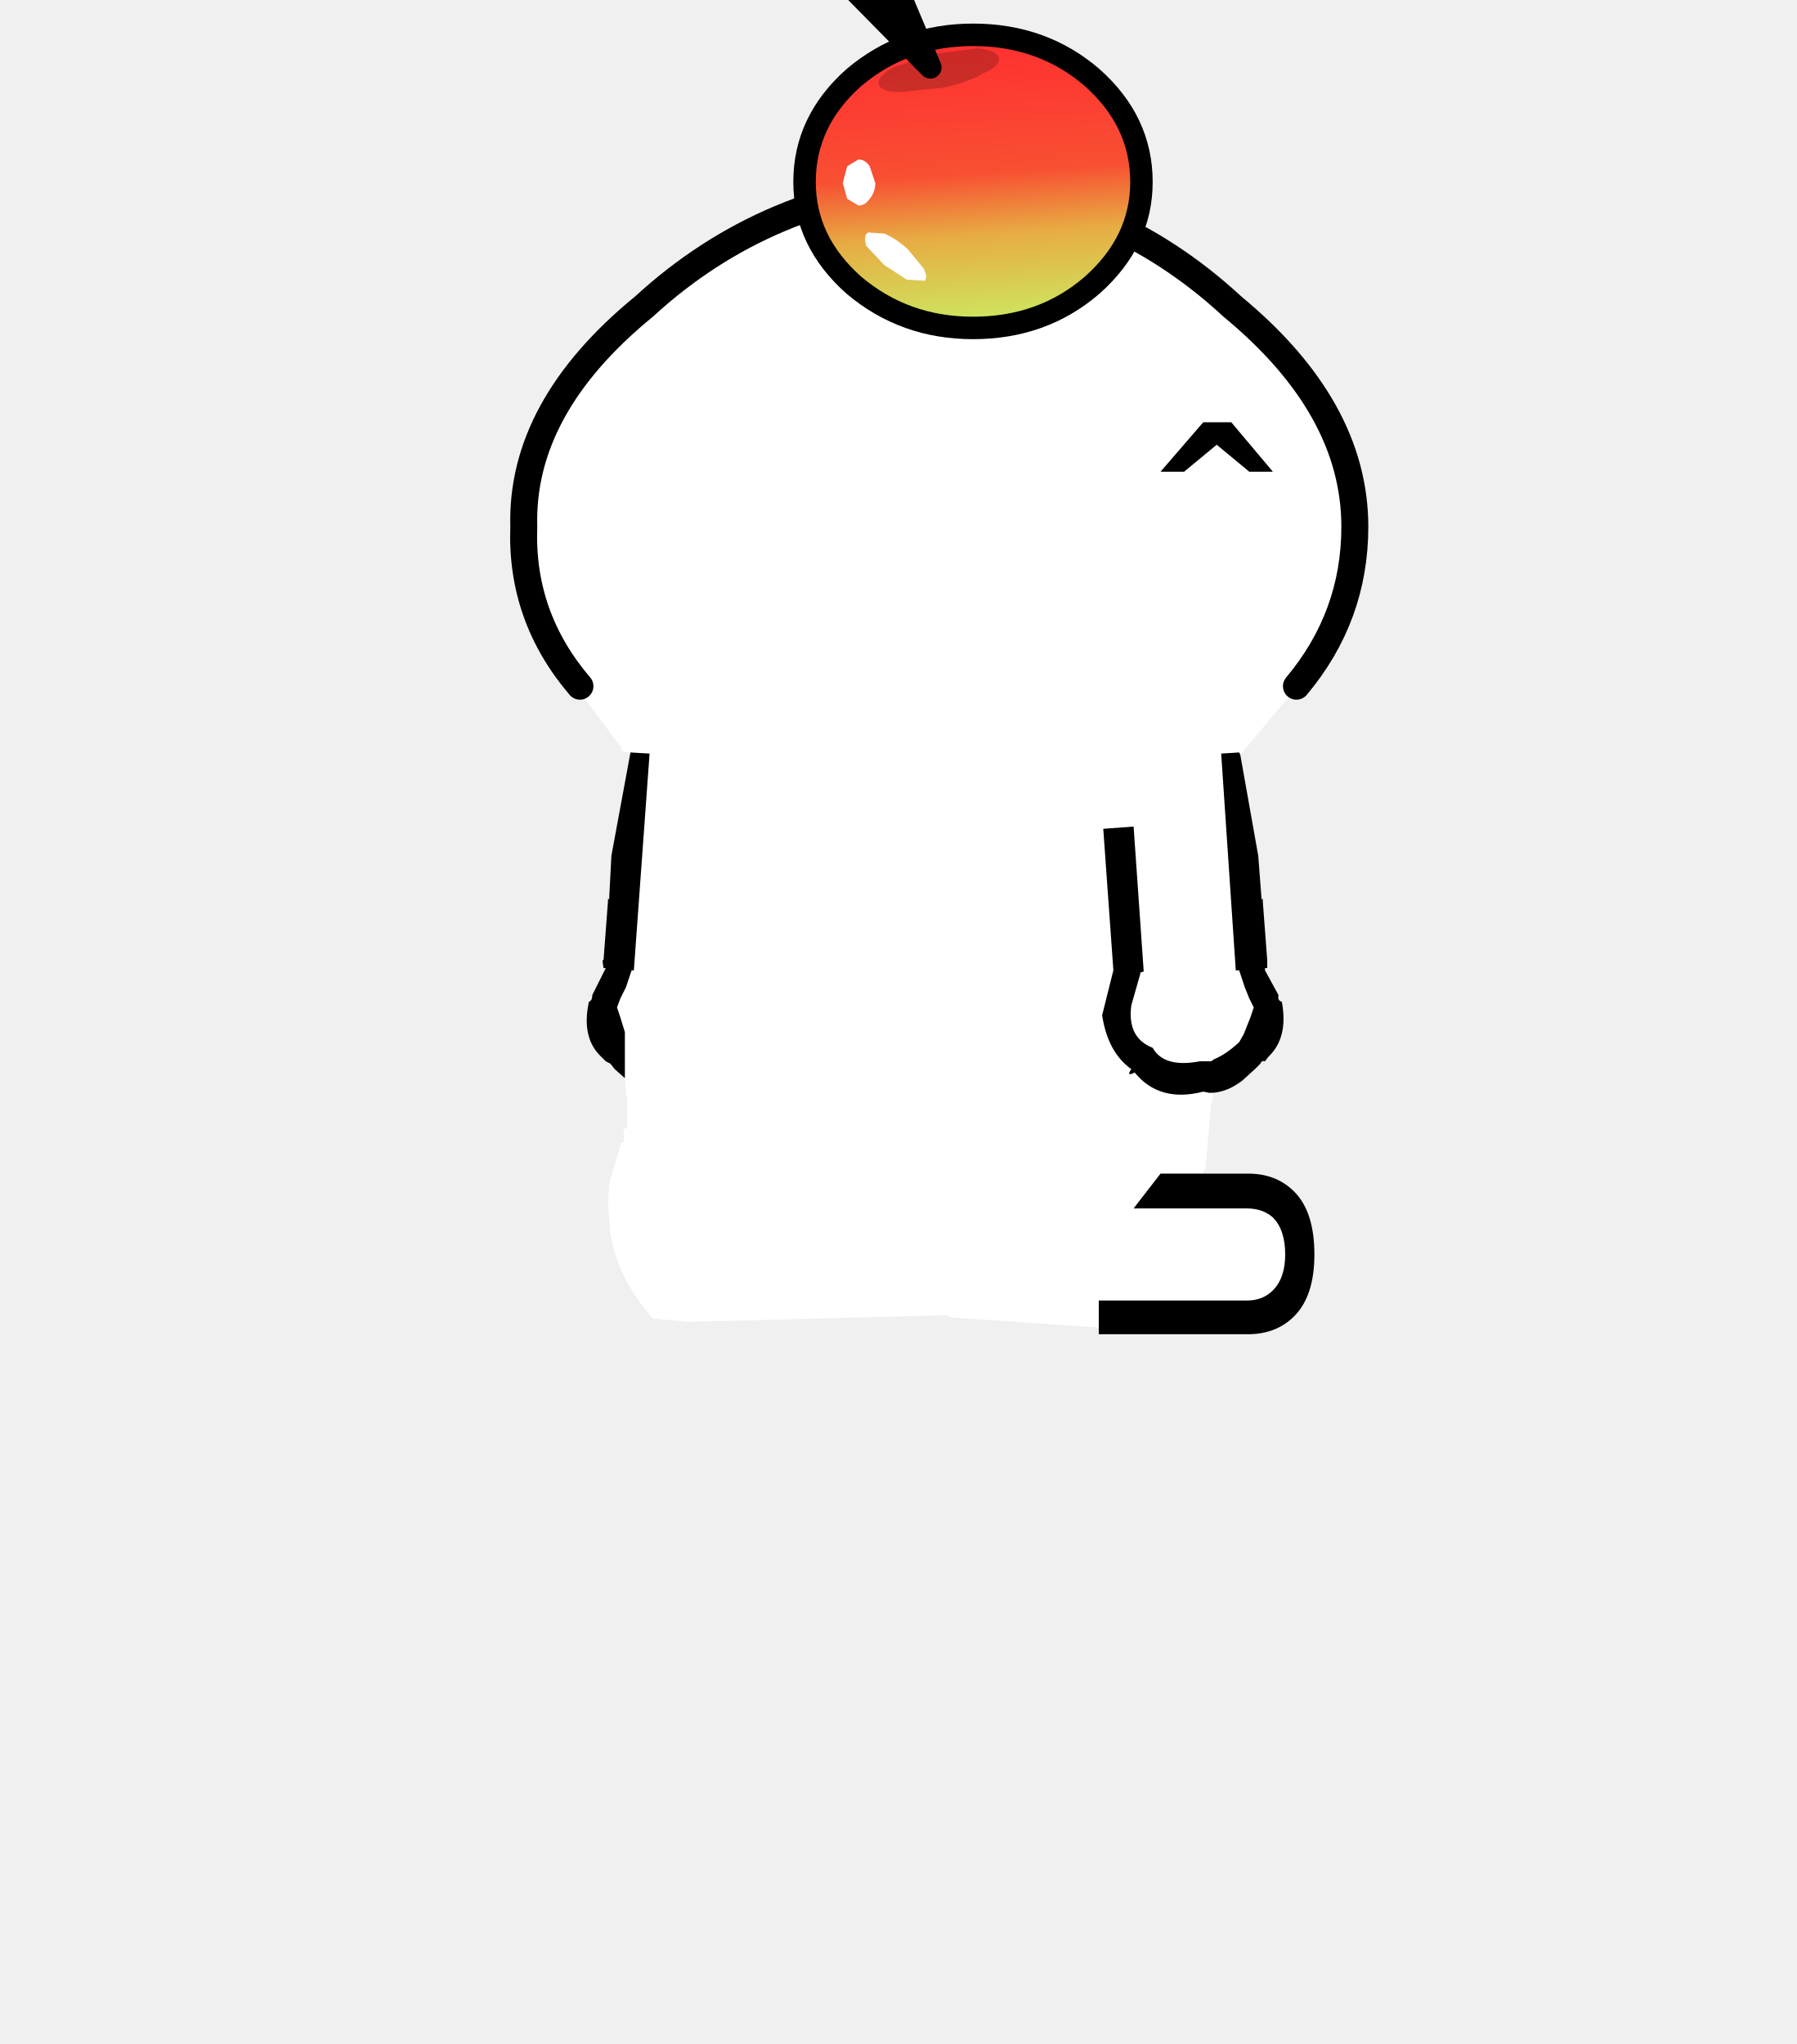
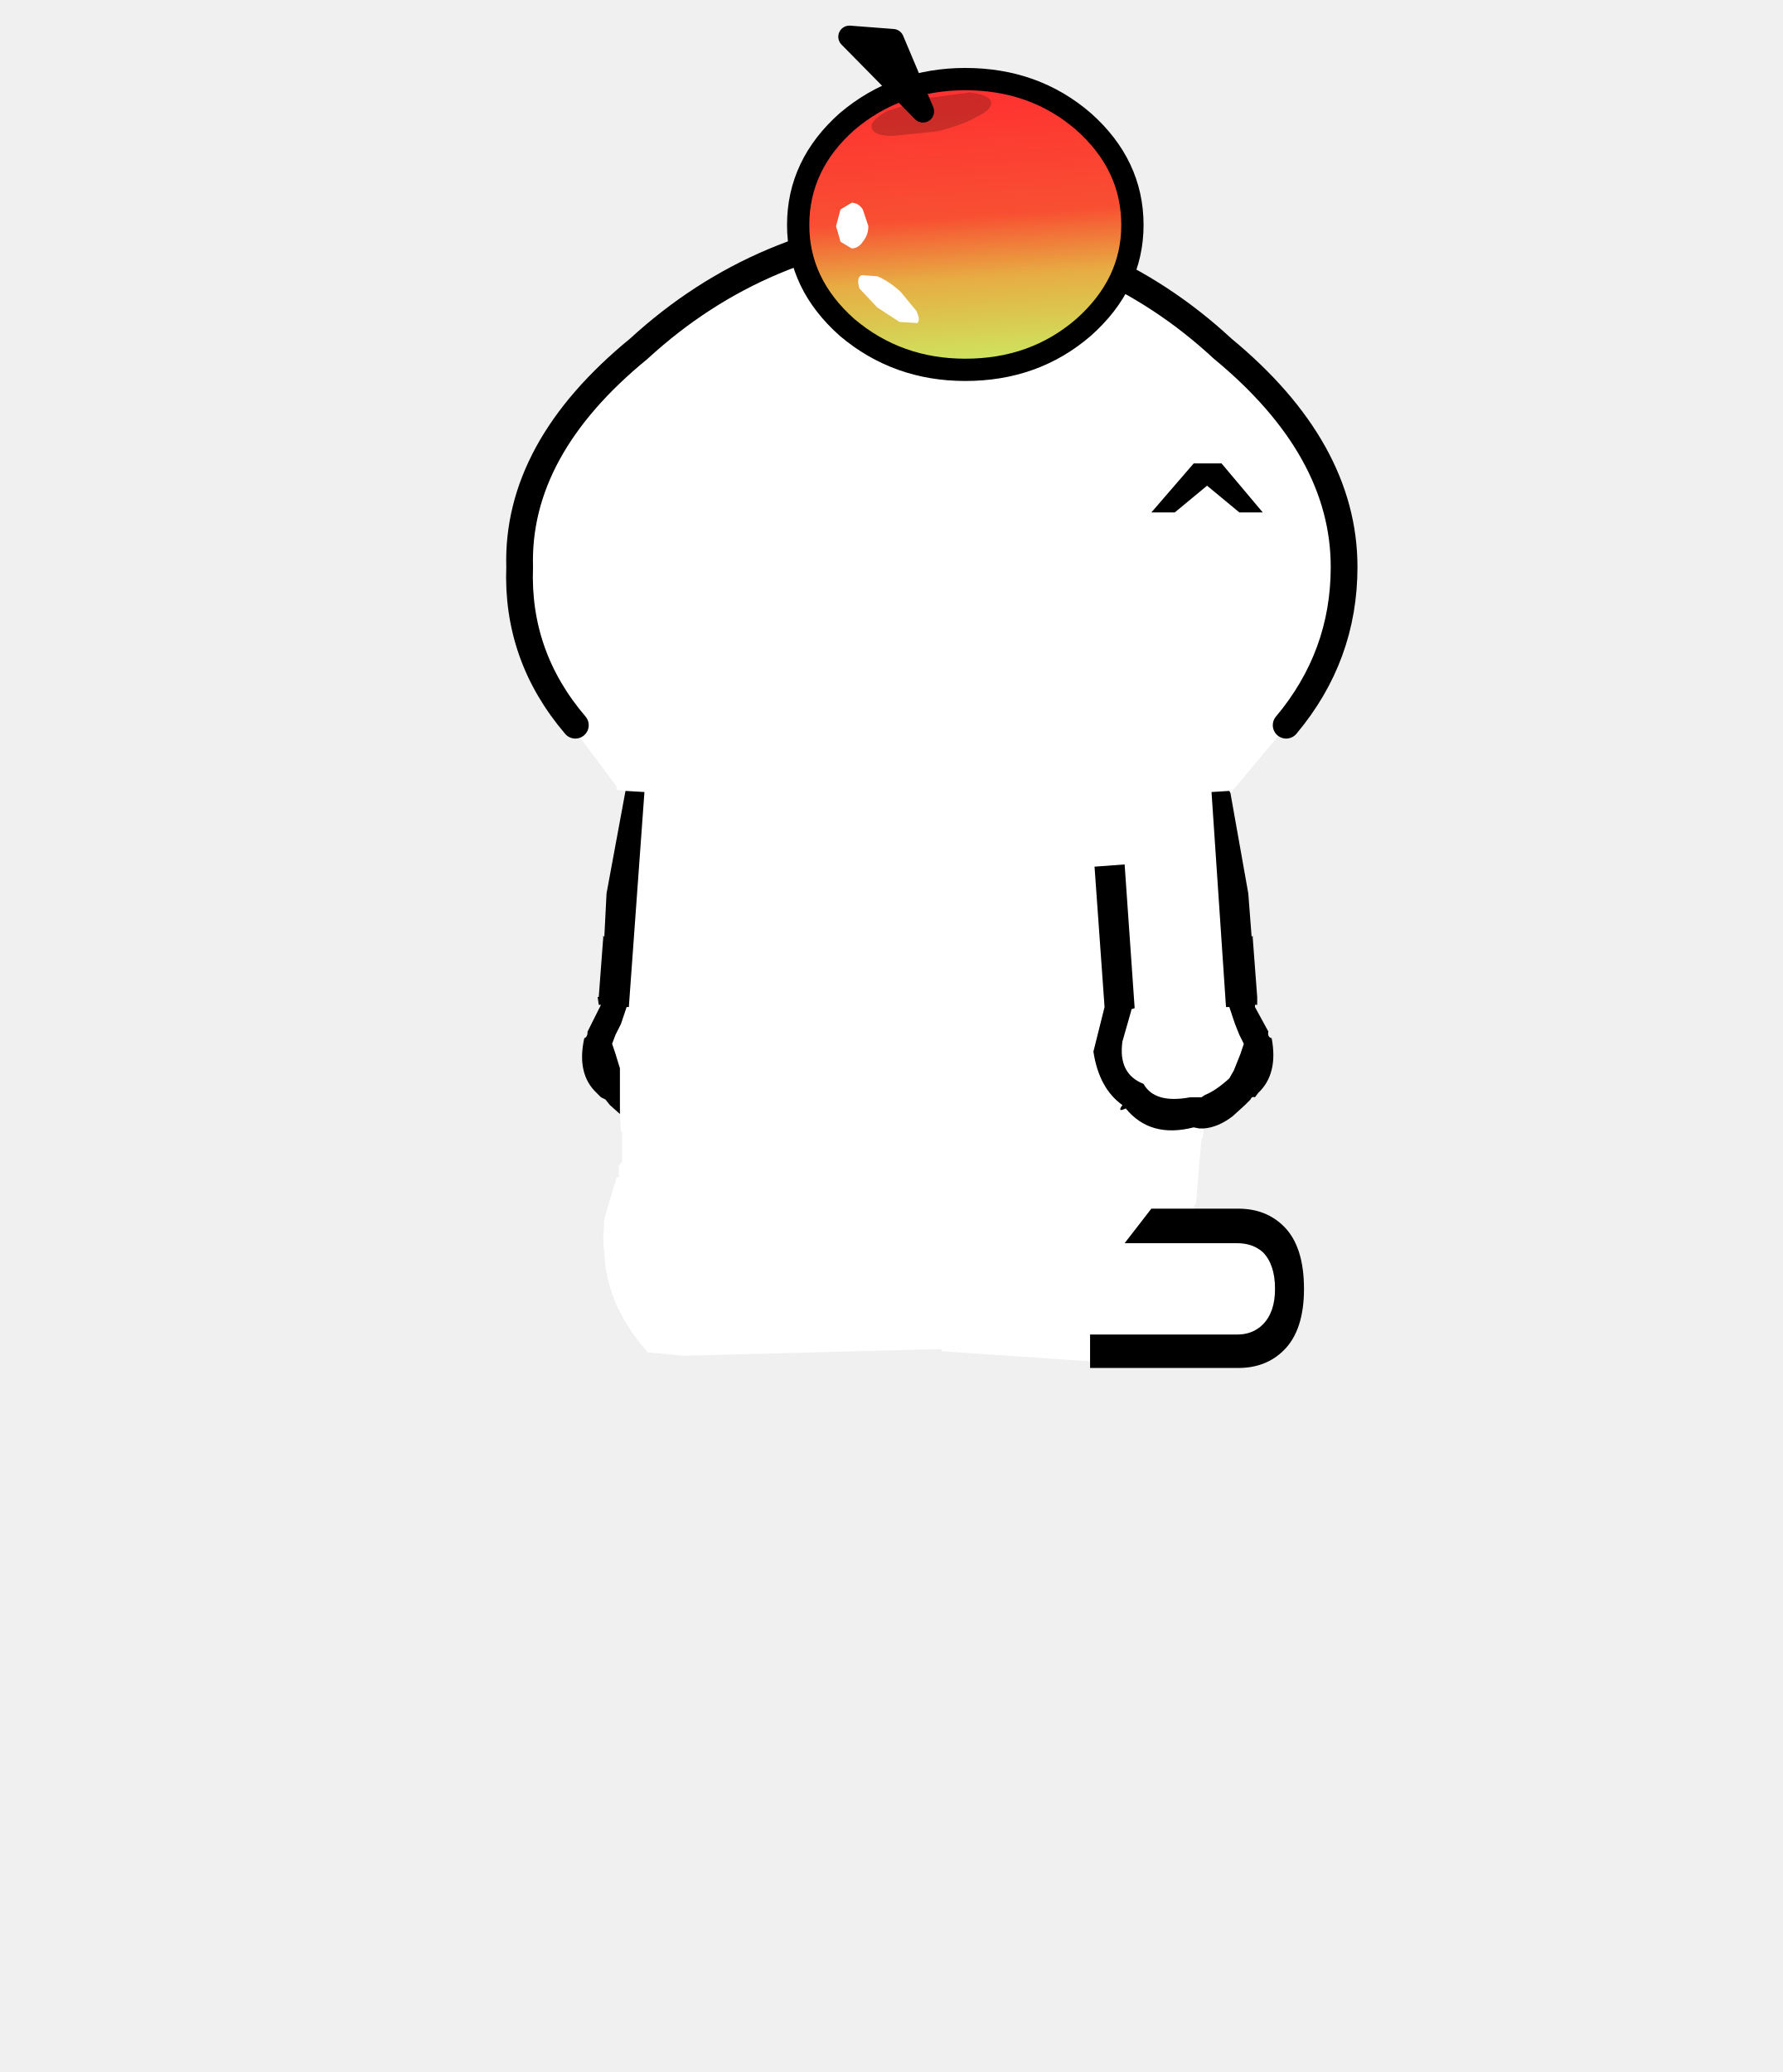
- <svg xmlns="http://www.w3.org/2000/svg" xmlns:xlink="http://www.w3.org/1999/xlink" height="182" width="160" version="1.1" id="svg19">
-   <defs id="defs11">
-     <g id="shape0" transform="matrix(1.0, 0.0, 0.0, 1.0, 18.6, 64.6)">
-       <path d="M-15.5 -41.55 Q-18.15 -44.65 -18.0 -48.65 -18.15 -53.95 -12.65 -58.45 -7.15 -63.5 0.5 -64.0 8.1 -63.5 13.55 -58.45 19.0 -53.95 19.0 -48.65 19.0 -44.65 16.4 -41.55 L16.5 -41.55 16.45 -41.55 13.9 -38.5 13.85 -38.6 13.05 -38.55 13.7 -28.9 13.85 -28.9 14.1 -28.15 14.3 -27.65 14.5 -27.25 14.35 -26.8 14.05 -26.05 13.85 -25.7 Q13.25 -25.15 12.75 -24.95 L12.6 -24.85 12.1 -24.85 Q10.5 -24.55 10.0 -25.45 8.85 -25.9 9.05 -27.35 L9.45 -28.75 9.45 -28.8 9.6 -28.85 9.15 -35.3 7.8 -35.2 8.25 -28.9 7.75 -26.9 Q8.0 -25.25 9.05 -24.5 8.8 -24.15 9.2 -24.35 10.3 -23.0 12.25 -23.5 L12.5 -23.45 12.7 -23.45 12.65 -23.0 12.6 -23.0 12.35 -20.05 12.3 -20.05 12.25 -19.85 10.35 -19.85 9.15 -18.3 14.2 -18.3 Q14.9 -18.3 15.35 -17.9 15.9 -17.35 15.9 -16.25 15.9 -15.2 15.35 -14.65 14.9 -14.2 14.2 -14.2 L7.6 -14.2 7.6 -13.0 0.95 -13.45 0.9 -13.55 -10.65 -13.25 -12.25 -13.4 Q-13.85 -15.2 -14.15 -17.25 L-14.25 -18.45 -14.2 -19.4 -13.65 -21.25 -13.55 -21.25 -13.55 -21.8 -13.4 -21.95 -13.4 -22.0 -13.4 -23.3 -13.45 -23.3 -13.5 -24.1 -13.5 -26.15 -13.7 -26.8 -13.85 -27.25 -13.7 -27.65 -13.45 -28.15 -13.2 -28.9 -13.1 -28.9 -12.4 -38.55 -13.25 -38.6 -13.65 -38.65 -13.65 -38.8 -15.7 -41.55 -15.5 -41.55 M-13.8 -22.0 L-13.75 -21.9 -13.8 -22.0 M-10.05 -28.45 L-10.1 -28.5 -10.1 -28.45 -10.05 -28.45" fill="#ffffff" fill-rule="evenodd" stroke="none" id="path856" />
-       <path d="M13.9 -38.5 L14.7 -34.0 14.85 -32.05 14.9 -32.1 14.9 -32.0 15.1 -29.35 15.1 -29.0 15.0 -29.0 15.0 -28.9 15.6 -27.8 Q15.55 -27.55 15.75 -27.5 16.05 -25.9 15.15 -25.05 L15.0 -24.85 Q14.85 -24.9 14.8 -24.75 L14.55 -24.5 14.0 -24.0 Q13.35 -23.5 12.7 -23.45 L12.5 -23.45 12.25 -23.5 Q10.3 -23.0 9.2 -24.35 8.8 -24.15 9.05 -24.5 8.0 -25.25 7.75 -26.9 L8.25 -28.9 7.8 -35.2 9.15 -35.3 9.6 -28.85 9.45 -28.8 9.45 -28.75 9.05 -27.35 Q8.85 -25.9 10.0 -25.45 10.5 -24.55 12.1 -24.85 L12.6 -24.85 12.75 -24.95 Q13.25 -25.15 13.85 -25.7 L14.05 -26.05 14.35 -26.8 14.5 -27.25 14.3 -27.65 14.1 -28.15 13.85 -28.9 13.7 -28.9 13.05 -38.55 13.85 -38.6 13.9 -38.5 M12.25 -19.85 L14.25 -19.85 Q15.5 -19.85 16.3 -19.05 17.2 -18.15 17.2 -16.25 17.2 -14.4 16.3 -13.5 15.5 -12.7 14.25 -12.7 L7.6 -12.7 7.6 -13.0 7.6 -14.2 14.2 -14.2 Q14.9 -14.2 15.35 -14.65 15.9 -15.2 15.9 -16.25 15.9 -17.35 15.35 -17.9 14.9 -18.3 14.2 -18.3 L9.15 -18.3 10.35 -19.85 12.25 -19.85 M-13.5 -24.1 L-13.95 -24.5 -14.15 -24.75 -14.35 -24.85 -14.55 -25.05 Q-15.45 -25.9 -15.1 -27.5 -14.95 -27.55 -14.95 -27.8 L-14.4 -28.9 -14.35 -29.0 -14.45 -29.0 -14.5 -29.35 -14.45 -29.35 -14.25 -32.0 -14.25 -32.1 -14.2 -32.05 -14.1 -34.0 -13.25 -38.6 -12.4 -38.55 -13.1 -28.9 -13.2 -28.9 -13.45 -28.15 -13.7 -27.65 -13.85 -27.25 -13.7 -26.8 -13.5 -26.15 -13.5 -24.1" fill="#000000" fill-rule="evenodd" stroke="none" id="path858" />
-       <path d="M-15.5 -41.55 Q-18.15 -44.65 -18.0 -48.65 -18.15 -53.95 -12.65 -58.45 -7.15 -63.5 0.5 -64.0 8.1 -63.5 13.55 -58.45 19.0 -53.95 19.0 -48.65 19.0 -44.65 16.4 -41.55" fill="none" stroke="#000000" stroke-linecap="round" stroke-linejoin="round" stroke-width="1.2" id="path860" />
+ <svg xmlns="http://www.w3.org/2000/svg" xmlns:xlink="http://www.w3.org/1999/xlink" height="186" width="160">
+   <defs>
+     <use height="2.2" width="5" xlink:href="#a" id="e" />
+     <use height="15.95" width="16" xlink:href="#b" id="f" />
+     <g id="d">
+       <path d="M-15.5-41.55q-2.65-3.1-2.5-7.1-.15-5.3 5.35-9.8Q-7.15-63.5.5-64q7.6.5 13.05 5.55 5.45 4.5 5.45 9.8 0 4-2.6 7.1h.1-.05L13.9-38.5l-.05-.1-.8.05.65 9.65h.15l.25.75.2.5.2.4-.15.45-.3.75-.2.35q-.6.55-1.1.75l-.15.1h-.5q-1.6.3-2.1-.6-1.15-.45-.95-1.9l.4-1.4v-.05l.15-.05-.45-6.45-1.35.1.45 6.3-.5 2q.25 1.65 1.3 2.4-.25.35.15.15 1.1 1.35 3.05.85l.25.05h.2l-.05.45h-.05l-.25 2.95h-.05l-.05.2h-1.9l-1.2 1.55h5.05q.7 0 1.15.4.55.55.55 1.65 0 1.05-.55 1.6-.45.45-1.15.45H7.6v1.2l-6.65-.45-.05-.1-11.55.3-1.6-.15q-1.6-1.8-1.9-3.85l-.1-1.2.05-.95.55-1.85h.1v-.55l.15-.15v-1.35h-.05l-.05-.8v-2.05l-.2-.65-.15-.45.15-.4.25-.5.25-.75h.1l.7-9.65-.85-.05-.4-.05v-.15l-2.05-2.75h.2M-13.8-22l.05.1-.05-.1m3.75-6.45l-.05-.05v.05h.05" fill="#fff" fill-rule="evenodd" transform="translate(18.6 64.6)" />
+       <path d="M13.9-38.5l.8 4.5.15 1.95.05-.05v.1l.2 2.65v.35H15v.1l.6 1.1q-.05.25.15.3.3 1.6-.6 2.45l-.15.2q-.15-.05-.2.1l-.25.25-.55.5q-.65.5-1.3.55h-.2l-.25-.05q-1.95.5-3.05-.85-.4.2-.15-.15-1.05-.75-1.3-2.4l.5-2-.45-6.3 1.35-.1.45 6.45-.15.05v.05l-.4 1.4q-.2 1.45.95 1.9.5.9 2.1.6h.5l.15-.1q.5-.2 1.1-.75l.2-.35.3-.75.15-.45-.2-.4-.2-.5-.25-.75h-.15l-.65-9.65.8-.05.05.1m-1.65 18.65h2q1.25 0 2.05.8.9.9.9 2.8 0 1.85-.9 2.75-.8.8-2.05.8H7.6v-1.5h6.6q.7 0 1.15-.45.55-.55.55-1.6 0-1.1-.55-1.65-.45-.4-1.15-.4H9.15l1.2-1.55h1.9M-13.5-24.1l-.45-.4-.2-.25-.2-.1-.2-.2q-.9-.85-.55-2.45.15-.05.15-.3l.55-1.1.05-.1h-.1l-.05-.35h.05l.2-2.65v-.1l.05.05.1-1.95.85-4.6.85.05-.7 9.65h-.1l-.25.75-.25.5-.15.4.15.45.2.65v2.05" fill-rule="evenodd" transform="translate(18.6 64.6)" />
+       <path d="M3.1 23.05q-2.65-3.1-2.5-7.1-.15-5.3 5.35-9.8Q11.45 1.1 19.1.6q7.6.5 13.05 5.55 5.45 4.5 5.45 9.8 0 4-2.6 7.1" fill="none" stroke="#000" stroke-linecap="round" stroke-linejoin="round" stroke-width="1.2" />
    </g>
-     <g id="sprite0" transform="matrix(1.0, 0.0, 0.0, 1.0, 2.45, 0.3)">
-       <use height="2.2" transform="matrix(1.0, 0.0, 0.0, 1.0, -2.45, -0.3)" width="5.0" xlink:href="#shape1" id="use863" />
+     <g id="b">
+       <path d="M8.7-1.95q0 2.65-2.2 4.6-2.2 1.9-5.3 1.9-3.05 0-5.3-1.9Q-6.3.7-6.3-1.95q0-2.7 2.2-4.65 2.25-1.9 5.3-1.9 3.1 0 5.3 1.9 2.2 1.95 2.2 4.65" fill="url(#c)" fill-rule="evenodd" transform="translate(6.8 10.9)" />
+       <path d="M8.7-1.95q0 2.65-2.2 4.6-2.2 1.9-5.3 1.9-3.05 0-5.3-1.9Q-6.3.7-6.3-1.95q0-2.7 2.2-4.65 2.25-1.9 5.3-1.9 3.1 0 5.3 1.9 2.2 1.95 2.2 4.65z" fill="none" stroke="#000" stroke-linecap="round" stroke-linejoin="round" transform="translate(6.8 10.9)" />
+       <path d="M2.35-7.5q.1.35-.65.7-.7.4-1.8.65l-1.95.2q-.85 0-.95-.35-.1-.3.65-.75l1.85-.6 1.9-.25q.85.1.95.4" fill-opacity=".2" fill-rule="evenodd" transform="translate(6.8 10.9)" />
+       <path d="M-4-10.4l1.95.15 1.35 3.2L-4-10.4" fill-rule="evenodd" transform="translate(6.8 10.9)" />
+       <path d="M-4-10.4l1.95.15 1.35 3.2z" fill="none" stroke="#000" stroke-linecap="round" stroke-linejoin="round" transform="translate(6.8 10.9)" />
+       <path d="M-1 1.9q.2.4.05.55l-.8-.05-1-.65-.8-.85q-.15-.5.1-.6l.7.05q.5.2 1.05.7l.7.85m-3.4-3.1l-.2-.7.2-.75.5-.3q.3 0 .5.3l.25.75q0 .4-.25.7-.2.3-.5.3l-.5-.3" fill="#fff" fill-rule="evenodd" transform="translate(6.8 10.9)" />
    </g>
-     <g id="shape1" transform="matrix(1.0, 0.0, 0.0, 1.0, 2.45, 0.3)">
-       <path d="M0.7 -0.3 L2.55 1.9 1.5 1.9 0.05 0.7 -1.4 1.9 -2.45 1.9 -0.55 -0.3 0.7 -0.3" fill="#000000" fill-rule="evenodd" stroke="none" id="path866" />
-     </g>
-     <g id="sprite1" transform="matrix(1.0, 0.0, 0.0, 1.0, 6.8, 10.9)">
-       <use height="15.95" transform="matrix(1.0, 0.0, 0.0, 1.0, -6.8, -10.9)" width="16.0" xlink:href="#shape2" id="use869" />
-     </g>
-     <g id="shape2" transform="matrix(1.0, 0.0, 0.0, 1.0, 6.8, 10.9)">
-       <path d="M8.7 -1.95 Q8.7 0.7 6.5 2.65 4.3 4.55 1.2 4.55 -1.85 4.55 -4.1 2.65 -6.3 0.7 -6.3 -1.95 -6.3 -4.65 -4.1 -6.6 -1.85 -8.5 1.2 -8.5 4.3 -8.5 6.5 -6.6 8.7 -4.65 8.7 -1.95" fill="url(#gradient0)" fill-rule="evenodd" stroke="none" id="path872" />
-       <path d="M8.7 -1.95 Q8.7 0.7 6.5 2.65 4.3 4.55 1.2 4.55 -1.85 4.55 -4.1 2.65 -6.3 0.7 -6.3 -1.95 -6.3 -4.65 -4.1 -6.6 -1.85 -8.5 1.2 -8.5 4.3 -8.5 6.5 -6.6 8.7 -4.65 8.7 -1.95 Z" fill="none" stroke="#000000" stroke-linecap="round" stroke-linejoin="round" stroke-width="1.0" id="path874" />
-       <path d="M2.35 -7.5 Q2.45 -7.15 1.7 -6.8 1.0 -6.4 -0.1 -6.15 L-2.05 -5.95 Q-2.9 -5.95 -3.0 -6.3 -3.1 -6.6 -2.35 -7.05 L-0.5 -7.65 1.4 -7.9 Q2.25 -7.8 2.35 -7.5" fill="#000000" fill-opacity="0.2" fill-rule="evenodd" stroke="none" id="path876" />
-       <path d="M-4.0 -10.4 L-2.05 -10.25 -0.7 -7.05 -4.0 -10.4" fill="#000000" fill-rule="evenodd" stroke="none" id="path878" />
-       <path d="M-4.0 -10.4 L-2.05 -10.25 -0.7 -7.05 -4.0 -10.4 Z" fill="none" stroke="#000000" stroke-linecap="round" stroke-linejoin="round" stroke-width="1.0" id="path880" />
-       <path d="M-1.0 1.9 Q-0.8 2.3 -0.95 2.45 L-1.75 2.4 -2.75 1.75 -3.55 0.9 Q-3.7 0.4 -3.45 0.3 L-2.75 0.35 Q-2.25 0.55 -1.7 1.05 L-1.0 1.9" fill="#ffffff" fill-rule="evenodd" stroke="none" id="path882" />
-       <path d="M-4.4 -1.2 L-4.6 -1.9 -4.4 -2.65 -3.9 -2.95 Q-3.6 -2.95 -3.4 -2.65 L-3.15 -1.9 Q-3.15 -1.5 -3.4 -1.2 -3.6 -0.9 -3.9 -0.9 L-4.4 -1.2" fill="#ffffff" fill-rule="evenodd" stroke="none" id="path884" />
-     </g>
-     <linearGradient gradientTransform="matrix(-7.0E-4, -0.008, 0.0091, -6.0E-4, 1.2, -1.35)" gradientUnits="userSpaceOnUse" id="gradient0" spreadMethod="pad" x1="-819.2" x2="819.2">
-       <stop offset="0.0" stop-color="#c7f466" id="stop887" />
-       <stop offset="0.365" stop-color="#e7ac43" id="stop889" />
-       <stop offset="0.576" stop-color="#f84f32" id="stop891" />
-       <stop offset="1.0" stop-color="#ff3131" id="stop893" />
+     <linearGradient gradientTransform="matrix(-.0007 -.008 .0091 -.0006 1.2 -1.35)" gradientUnits="userSpaceOnUse" id="c" spreadMethod="pad" x1="-819.2" x2="819.2">
+       <stop offset="0" stop-color="#c7f466" />
+       <stop offset=".365" stop-color="#e7ac43" />
+       <stop offset=".576" stop-color="#f84f32" />
+       <stop offset="1" stop-color="#ff3131" />
    </linearGradient>
+     <path d="M.7-.3l1.85 2.2H1.5L.05.7-1.4 1.9h-1.05l1.9-2.2H.7" fill-rule="evenodd" transform="translate(2.45 .3)" id="a" />
  </defs>
-   <g transform="matrix(2,0,0,2,82.641,144.2)" id="g854">
-     <use height="51.9" transform="translate(-18.6,-64.6)" width="38.2" xlink:href="#shape0" id="use848" x="0" y="0" />
-     <use height="2.2" transform="translate(10.35,-53.3)" width="5" xlink:href="#sprite0" id="use850" x="0" y="0" />
-     <use height="15.95" transform="translate(-6,-72.95)" width="16" xlink:href="#sprite1" id="use852" x="0" y="0" />
+   <g transform="matrix(2 0 0 2 82.641 148.2)">
+     <use height="51.9" transform="translate(-18.6 -64.6)" width="38.2" xlink:href="#d" />
+     <use height="2.2" transform="translate(10.35 -53.3)" width="5" xlink:href="#e" />
+     <use height="15.95" transform="translate(-6 -72.95)" width="16" xlink:href="#f" />
  </g>
</svg>
